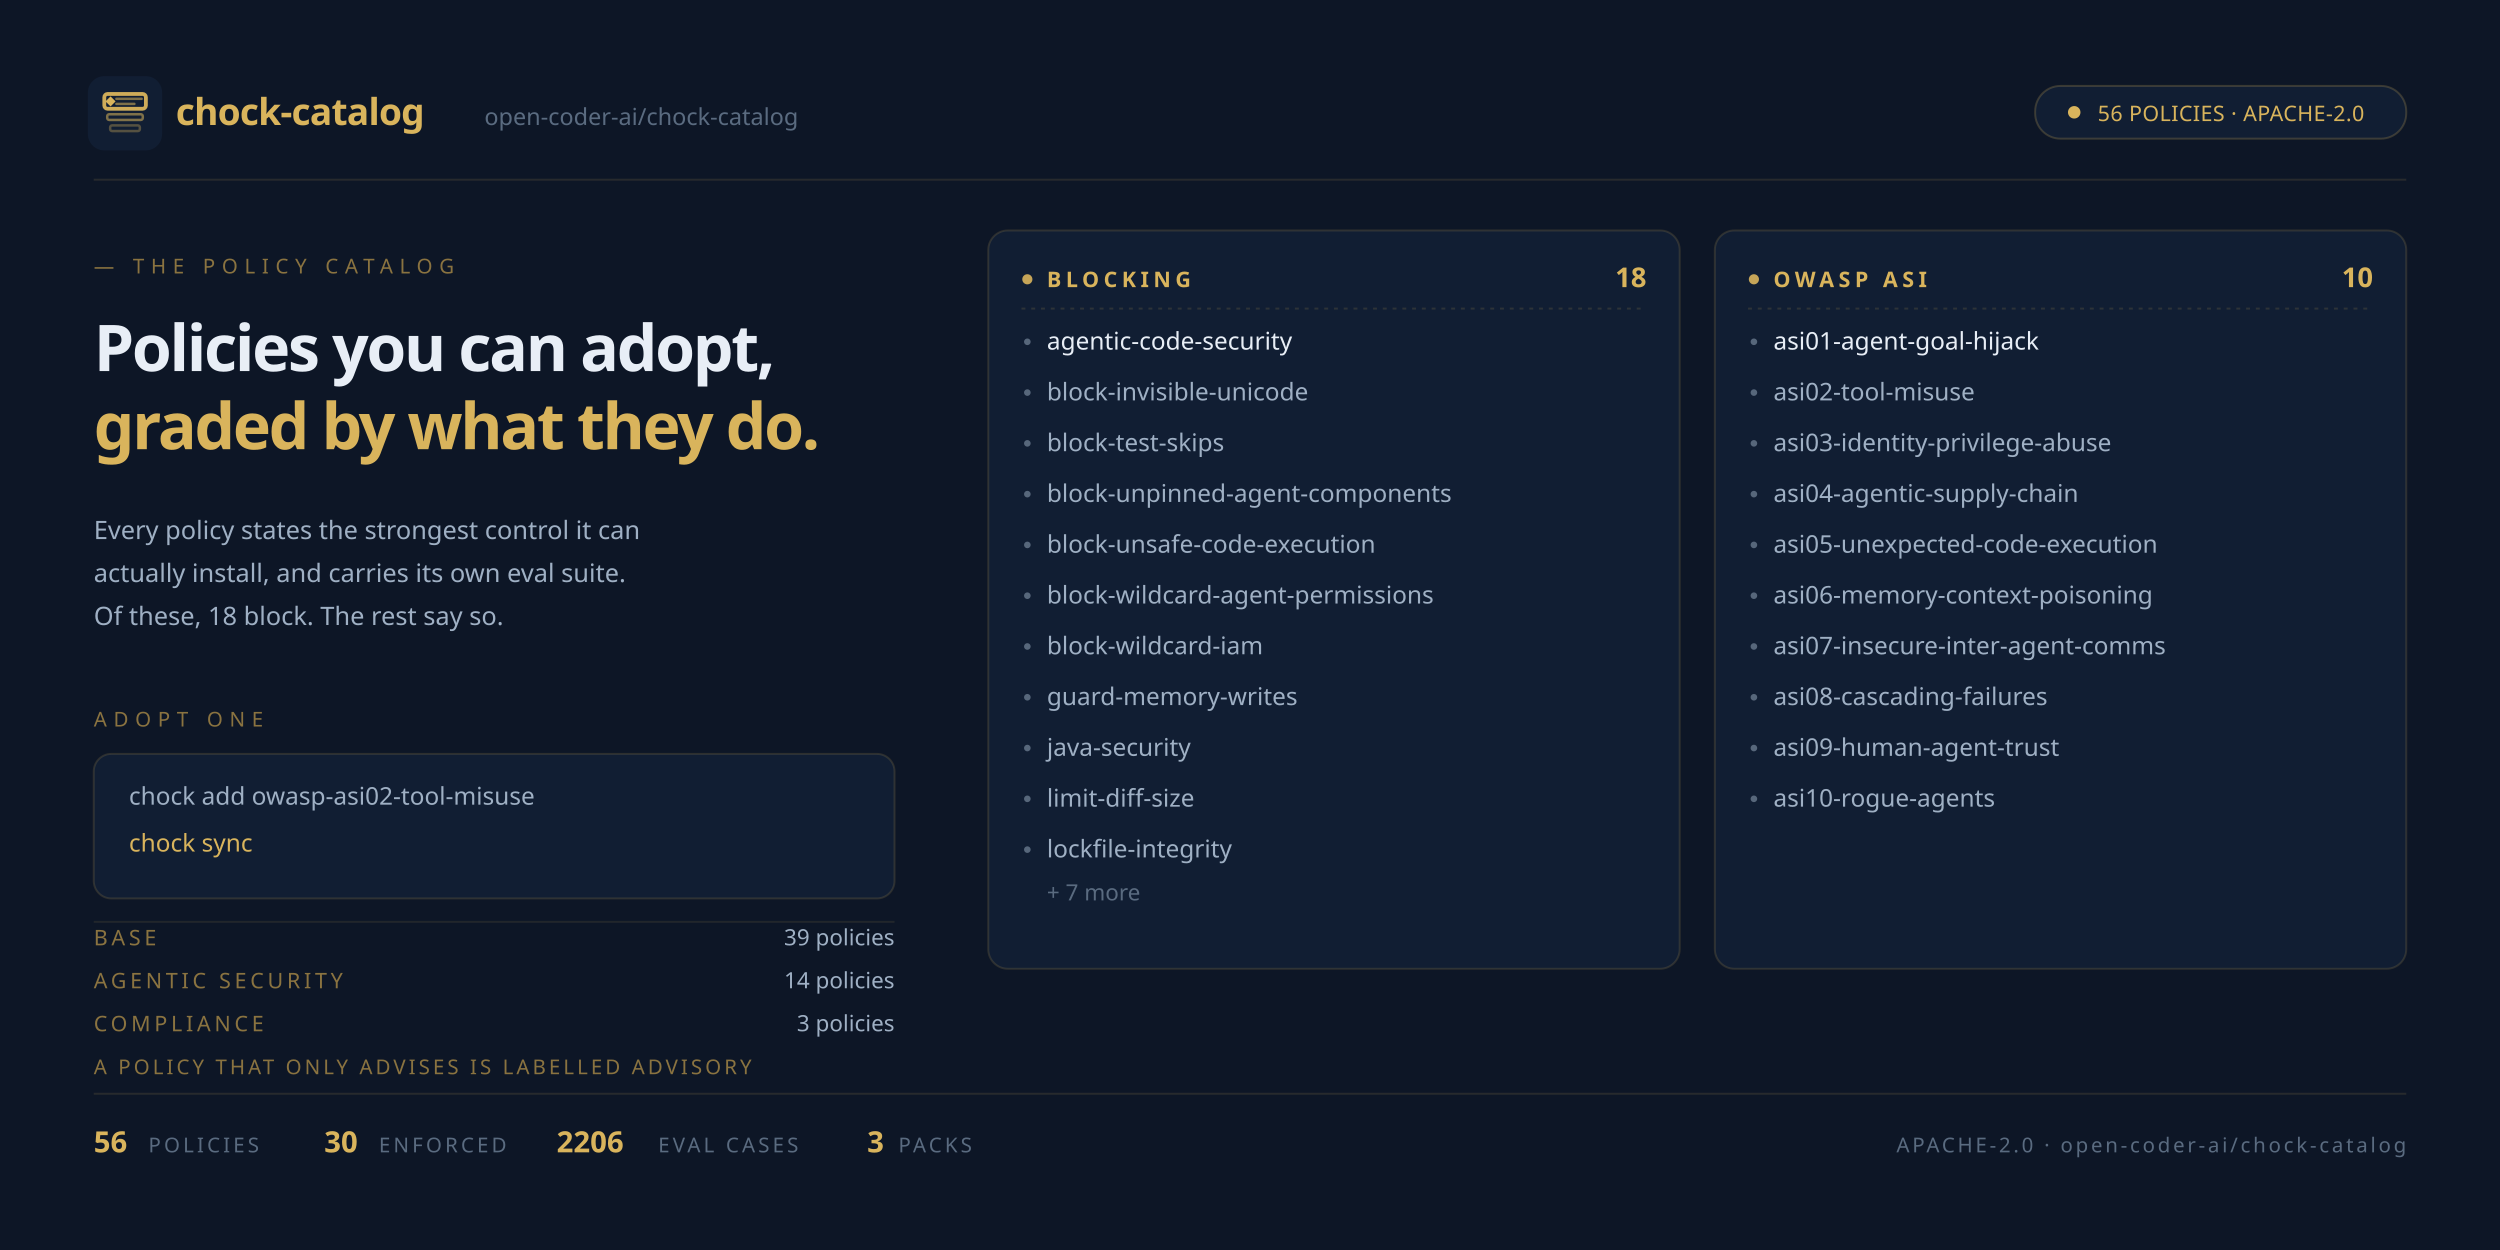
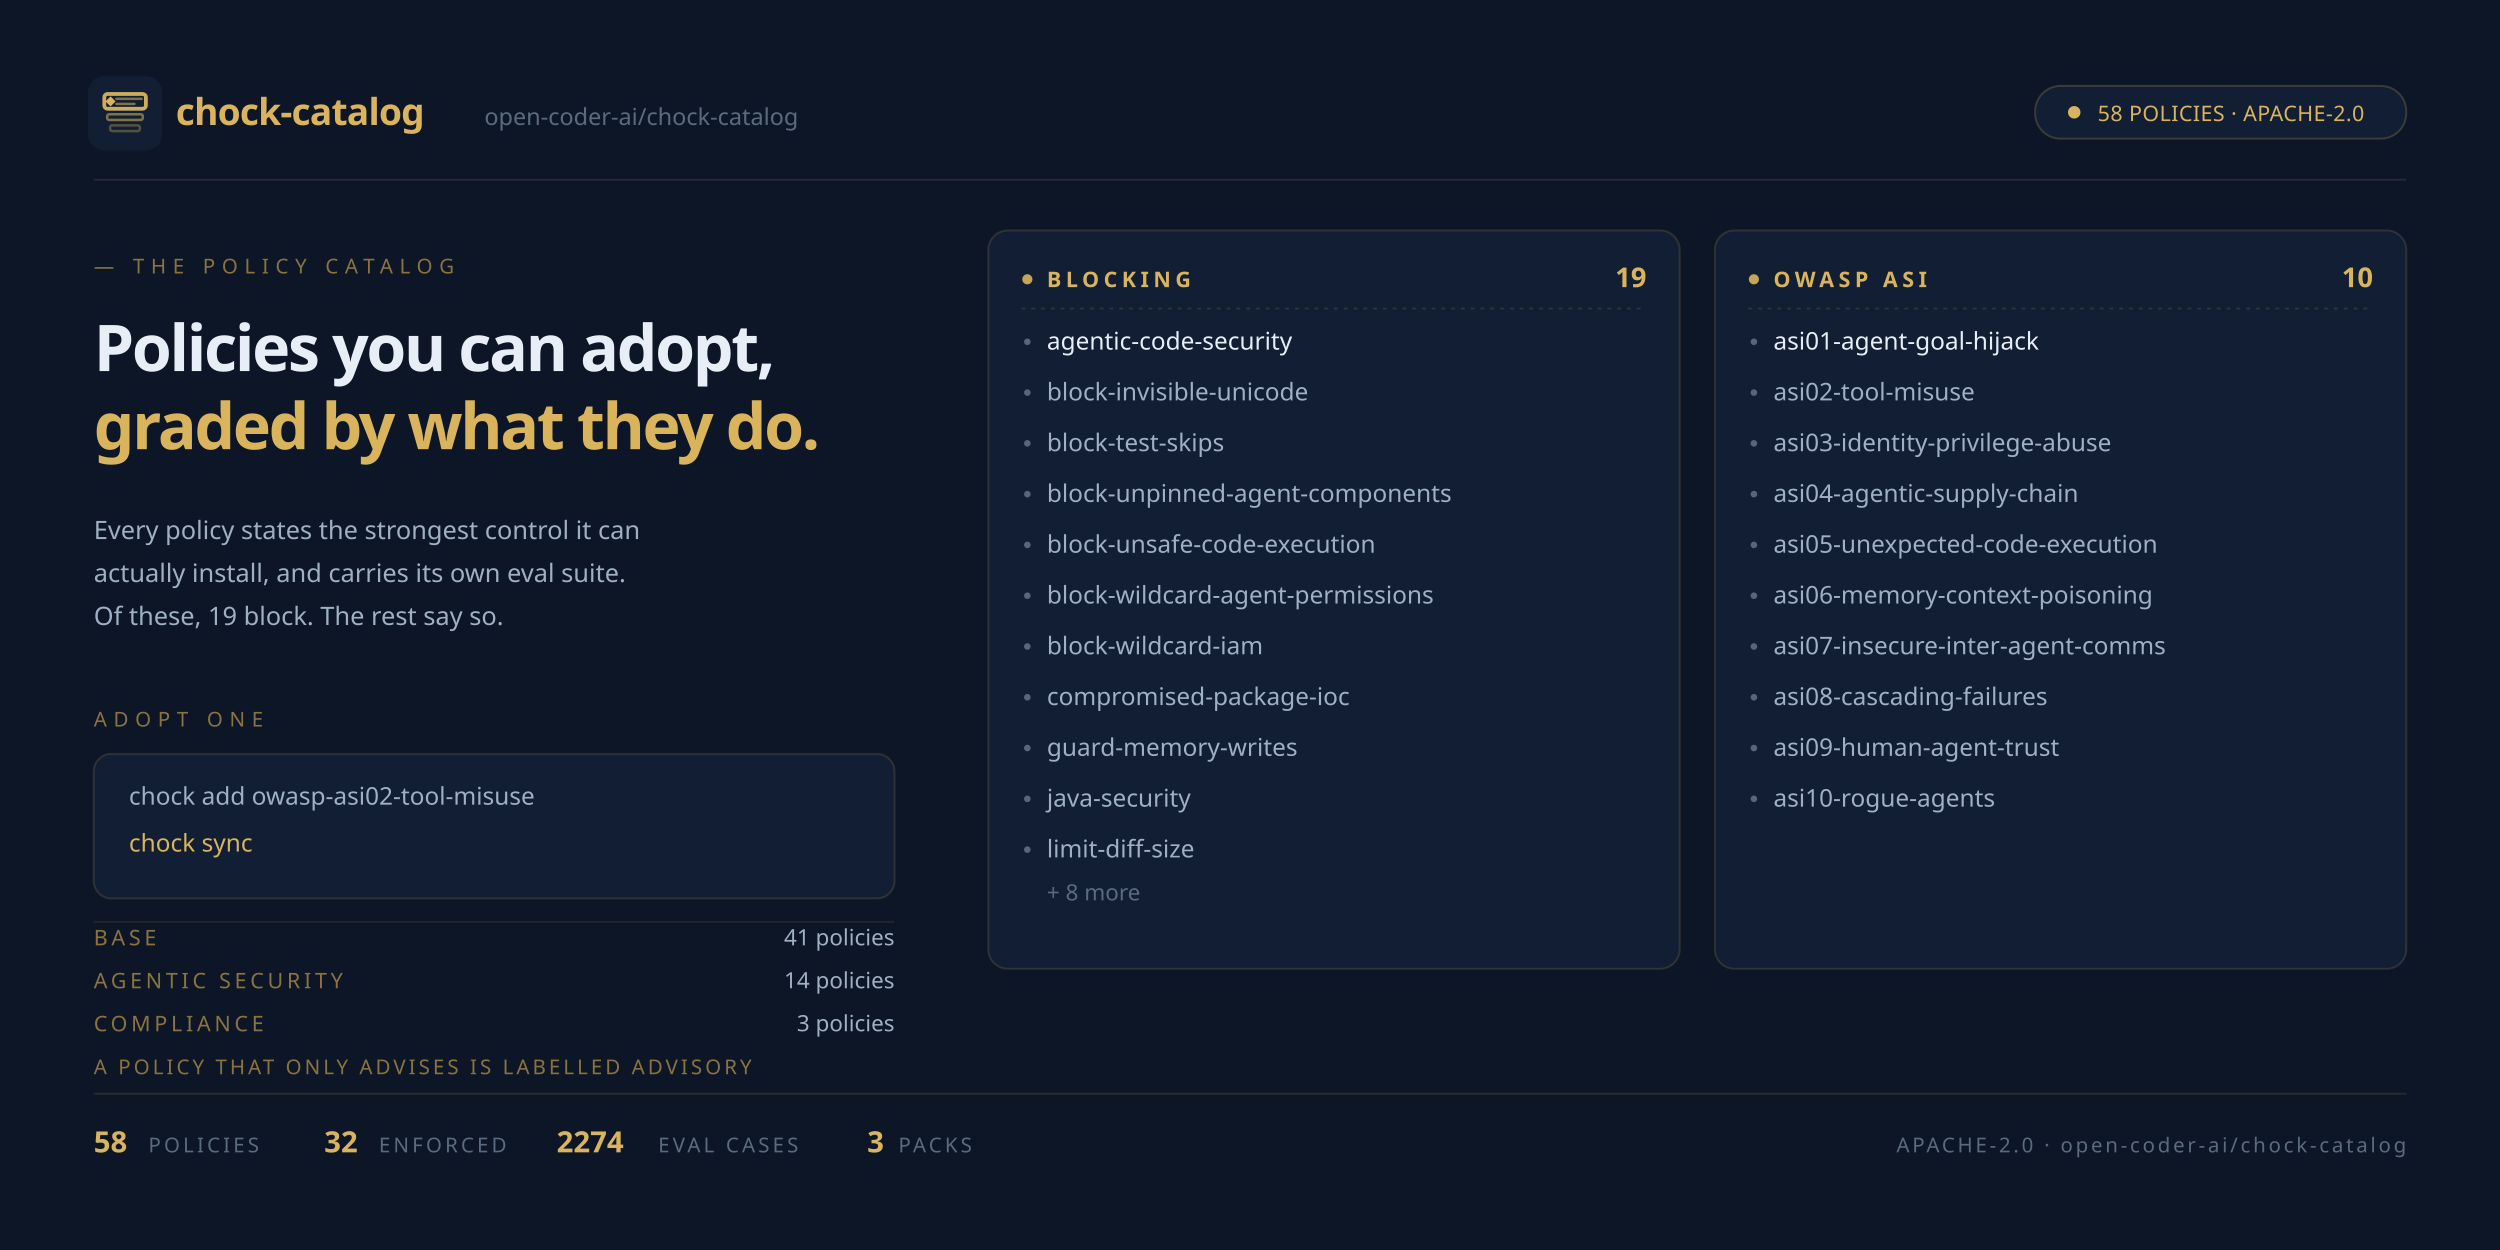
- <svg xmlns="http://www.w3.org/2000/svg" width="1280" height="640" viewBox="0 0 1280 640" role="img" aria-label="chock-catalog — the policy catalog for chock: policies you can adopt, graded by what they actually enforce. 56 policies across 3 packs (agentic-security 14, base 39, compliance 3); 30 enforced (21 at commit, 9 at pre-tool-use) and 26 advisory; 2206 eval cases. The 18 blocking policies: agentic-code-security, block-invisible-unicode, block-test-skips, block-unpinned-agent-components, block-unsafe-code-execution, block-wildcard-agent-permissions, block-wildcard-iam, guard-memory-writes, java-security, limit-diff-size, lockfile-integrity, no-a11y-regression, pin-github-actions, protect-main-branch, protect-test-integrity, scan-secrets, scan-suppression-markers, verify-dependency-exists. Full OWASP Agentic Security Initiative top ten coverage, ASI01 through ASI10. Apache-2.0.">
+ <svg xmlns="http://www.w3.org/2000/svg" width="1280" height="640" viewBox="0 0 1280 640" role="img" aria-label="chock-catalog — the policy catalog for chock: policies you can adopt, graded by what they actually enforce. 58 policies across 3 packs (agentic-security 14, base 41, compliance 3); 32 enforced (22 at commit, 10 at pre-tool-use) and 26 advisory; 2274 eval cases. The 19 blocking policies: agentic-code-security, block-invisible-unicode, block-test-skips, block-unpinned-agent-components, block-unsafe-code-execution, block-wildcard-agent-permissions, block-wildcard-iam, compromised-package-ioc, guard-memory-writes, java-security, limit-diff-size, lockfile-integrity, no-a11y-regression, pin-github-actions, protect-main-branch, protect-test-integrity, scan-secrets, scan-suppression-markers, verify-dependency-exists. Full OWASP Agentic Security Initiative top ten coverage, ASI01 through ASI10. Apache-2.0.">
  <rect width="1280" height="640" fill="#0D1626" />
  <rect x="45.0" y="39.0" width="38" height="38" rx="8.4" fill="#111E33" />
  <rect x="56.4" y="64.2" width="15.2" height="2.9" rx="1.0" fill="none" stroke="#D9B45C" stroke-width="1.29" stroke-opacity="0.34" />
  <rect x="54.9" y="58.5" width="18.2" height="2.9" rx="1.0" fill="none" stroke="#D9B45C" stroke-width="1.29" stroke-opacity="0.55" />
  <rect x="53.4" y="48.1" width="21.3" height="7.6" rx="1.7" fill="none" stroke="#D9B45C" stroke-width="1.94" stroke-opacity="0.95" />
  <rect x="54.77" y="50.10" width="3.65" height="3.65" transform="rotate(45 56.59 51.92)" fill="#D9B45C" />
  <line x1="59.6" y1="50.6" x2="72.5" y2="50.6" stroke="#D9B45C" stroke-width="1.29" stroke-opacity="0.55" stroke-linecap="round" />
  <line x1="59.6" y1="53.2" x2="68.8" y2="53.2" stroke="#D9B45C" stroke-width="1.29" stroke-opacity="0.55" stroke-linecap="round" />
  <text x="90" y="64" font-family="Geist Mono" font-size="19" font-weight="700" letter-spacing="-0.4" fill="#D9B45C">chock-catalog</text>
  <text x="248" y="64" font-family="Geist Mono" font-size="12" fill="#5A6B80">open-coder-ai/chock-catalog</text>
  <rect x="1042" y="44" width="190" height="27" rx="13" fill="#111E33" stroke="#D9B45C" stroke-opacity="0.22" />
  <circle cx="1062" cy="57.5" r="3.2" fill="#D9B45C" />
-   <text x="1074" y="62" font-family="Geist Mono" font-size="11" letter-spacing="0.2" fill="#D9B45C">56 POLICIES · APACHE-2.0</text>
+   <text x="1074" y="62" font-family="Geist Mono" font-size="11" letter-spacing="0.2" fill="#D9B45C">58 POLICIES · APACHE-2.0</text>
  <line x1="48" y1="92" x2="1232" y2="92" stroke="#D9B45C" stroke-opacity="0.13" stroke-width="1" />
  <text x="48" y="140" font-family="Geist Mono" font-size="10.5" letter-spacing="3.4" fill="#8A7340">— THE POLICY CATALOG</text>
  <text x="48" y="190" font-family="Geist Mono" font-size="33" font-weight="700" letter-spacing="-1.2" fill="#E8EEF6">Policies you can adopt,</text>
  <text x="48" y="230" font-family="Geist Mono" font-size="33" font-weight="700" letter-spacing="-1.2" fill="#D9B45C">graded by what they do.</text>
  <text x="48" y="276" font-family="Geist Mono" font-size="13" fill="#9FB0C4">Every policy states the strongest control it can</text>
  <text x="48" y="298" font-family="Geist Mono" font-size="13" fill="#9FB0C4">actually install, and carries its own eval suite.</text>
-   <text x="48" y="320" font-family="Geist Mono" font-size="13" fill="#9FB0C4">Of these, 18 block. The rest say so.</text>
+   <text x="48" y="320" font-family="Geist Mono" font-size="13" fill="#9FB0C4">Of these, 19 block. The rest say so.</text>
  <text x="48" y="372" font-family="Geist Mono" font-size="10.5" letter-spacing="3.4" fill="#8A7340">ADOPT ONE</text>
  <rect x="48" y="386" width="410" height="74" rx="9" fill="#111E33" stroke="#D9B45C" stroke-opacity="0.16" />
  <text x="66" y="412" font-family="Geist Mono" font-size="12.5" fill="#9FB0C4">chock add owasp-asi02-tool-misuse</text>
  <text x="66" y="436" font-family="Geist Mono" font-size="12.5" fill="#D9B45C">chock sync</text>
  <line x1="48" y1="472" x2="458" y2="472" stroke="#D9B45C" stroke-opacity="0.10" stroke-width="1" />
  <text x="48" y="484" font-family="Geist Mono" font-size="11" letter-spacing="1.9" fill="#8A7340">BASE</text>
-   <text x="458" y="484" font-family="Geist Mono" font-size="11.5" text-anchor="end" fill="#9FB0C4">39 policies</text>
+   <text x="458" y="484" font-family="Geist Mono" font-size="11.5" text-anchor="end" fill="#9FB0C4">41 policies</text>
  <text x="48" y="506" font-family="Geist Mono" font-size="11" letter-spacing="1.9" fill="#8A7340">AGENTIC SECURITY</text>
  <text x="458" y="506" font-family="Geist Mono" font-size="11.5" text-anchor="end" fill="#9FB0C4">14 policies</text>
  <text x="48" y="528" font-family="Geist Mono" font-size="11" letter-spacing="1.9" fill="#8A7340">COMPLIANCE</text>
  <text x="458" y="528" font-family="Geist Mono" font-size="11.5" text-anchor="end" fill="#9FB0C4">3 policies</text>
  <text x="48" y="550" font-family="Geist Mono" font-size="10.5" letter-spacing="1.55" fill="#8A7340">A POLICY THAT ONLY ADVISES IS LABELLED ADVISORY</text>
  <rect x="506" y="118" width="354" height="378" rx="10" fill="#111E33" stroke="#D9B45C" stroke-opacity="0.16" stroke-width="1" />
  <circle cx="526" cy="143" r="2.6" fill="#D9B45C" fill-opacity="0.9" />
  <text x="536" y="147" font-family="Geist Mono" font-size="11" font-weight="700" letter-spacing="2.3" fill="#D9B45C">BLOCKING</text>
-   <text x="843" y="147" font-family="Geist Mono" font-size="14" font-weight="700" text-anchor="end" fill="#D9B45C">18</text>
+   <text x="843" y="147" font-family="Geist Mono" font-size="14" font-weight="700" text-anchor="end" fill="#D9B45C">19</text>
  <line x1="523" y1="158" x2="843" y2="158" stroke="#D9B45C" stroke-opacity="0.14" stroke-width="1" stroke-dasharray="2 3" />
  <circle cx="526" cy="175" r="1.7" fill="#9FB0C4" fill-opacity="0.5" />
  <text x="536" y="179" font-family="Geist Mono" font-size="12.5" fill="#E8EEF6">agentic-code-security</text>
  <circle cx="526" cy="201" r="1.7" fill="#9FB0C4" fill-opacity="0.5" />
  <text x="536" y="205" font-family="Geist Mono" font-size="12.5" fill="#9FB0C4">block-invisible-unicode</text>
  <circle cx="526" cy="227" r="1.7" fill="#9FB0C4" fill-opacity="0.5" />
  <text x="536" y="231" font-family="Geist Mono" font-size="12.5" fill="#9FB0C4">block-test-skips</text>
  <circle cx="526" cy="253" r="1.7" fill="#9FB0C4" fill-opacity="0.5" />
  <text x="536" y="257" font-family="Geist Mono" font-size="12.5" fill="#9FB0C4">block-unpinned-agent-components</text>
  <circle cx="526" cy="279" r="1.7" fill="#9FB0C4" fill-opacity="0.5" />
  <text x="536" y="283" font-family="Geist Mono" font-size="12.5" fill="#9FB0C4">block-unsafe-code-execution</text>
  <circle cx="526" cy="305" r="1.7" fill="#9FB0C4" fill-opacity="0.5" />
  <text x="536" y="309" font-family="Geist Mono" font-size="12.5" fill="#9FB0C4">block-wildcard-agent-permissions</text>
  <circle cx="526" cy="331" r="1.7" fill="#9FB0C4" fill-opacity="0.5" />
  <text x="536" y="335" font-family="Geist Mono" font-size="12.5" fill="#9FB0C4">block-wildcard-iam</text>
  <circle cx="526" cy="357" r="1.7" fill="#9FB0C4" fill-opacity="0.5" />
-   <text x="536" y="361" font-family="Geist Mono" font-size="12.5" fill="#9FB0C4">guard-memory-writes</text>
+   <text x="536" y="361" font-family="Geist Mono" font-size="12.5" fill="#9FB0C4">compromised-package-ioc</text>
  <circle cx="526" cy="383" r="1.7" fill="#9FB0C4" fill-opacity="0.5" />
-   <text x="536" y="387" font-family="Geist Mono" font-size="12.5" fill="#9FB0C4">java-security</text>
+   <text x="536" y="387" font-family="Geist Mono" font-size="12.5" fill="#9FB0C4">guard-memory-writes</text>
  <circle cx="526" cy="409" r="1.7" fill="#9FB0C4" fill-opacity="0.5" />
-   <text x="536" y="413" font-family="Geist Mono" font-size="12.5" fill="#9FB0C4">limit-diff-size</text>
+   <text x="536" y="413" font-family="Geist Mono" font-size="12.5" fill="#9FB0C4">java-security</text>
  <circle cx="526" cy="435" r="1.7" fill="#9FB0C4" fill-opacity="0.5" />
-   <text x="536" y="439" font-family="Geist Mono" font-size="12.5" fill="#9FB0C4">lockfile-integrity</text>
-   <text x="536" y="461" font-family="Geist Mono" font-size="11.5" fill="#5A6B80">+ 7 more</text>
+   <text x="536" y="439" font-family="Geist Mono" font-size="12.5" fill="#9FB0C4">limit-diff-size</text>
+   <text x="536" y="461" font-family="Geist Mono" font-size="11.5" fill="#5A6B80">+ 8 more</text>
  <rect x="878" y="118" width="354" height="378" rx="10" fill="#111E33" stroke="#D9B45C" stroke-opacity="0.16" stroke-width="1" />
  <circle cx="898" cy="143" r="2.6" fill="#D9B45C" fill-opacity="0.9" />
  <text x="908" y="147" font-family="Geist Mono" font-size="11" font-weight="700" letter-spacing="2.3" fill="#D9B45C">OWASP ASI</text>
  <text x="1215" y="147" font-family="Geist Mono" font-size="14" font-weight="700" text-anchor="end" fill="#D9B45C">10</text>
  <line x1="895" y1="158" x2="1215" y2="158" stroke="#D9B45C" stroke-opacity="0.14" stroke-width="1" stroke-dasharray="2 3" />
  <circle cx="898" cy="175" r="1.7" fill="#9FB0C4" fill-opacity="0.5" />
  <text x="908" y="179" font-family="Geist Mono" font-size="12.5" fill="#E8EEF6">asi01-agent-goal-hijack</text>
  <circle cx="898" cy="201" r="1.7" fill="#9FB0C4" fill-opacity="0.5" />
  <text x="908" y="205" font-family="Geist Mono" font-size="12.5" fill="#9FB0C4">asi02-tool-misuse</text>
  <circle cx="898" cy="227" r="1.7" fill="#9FB0C4" fill-opacity="0.5" />
  <text x="908" y="231" font-family="Geist Mono" font-size="12.5" fill="#9FB0C4">asi03-identity-privilege-abuse</text>
  <circle cx="898" cy="253" r="1.7" fill="#9FB0C4" fill-opacity="0.5" />
  <text x="908" y="257" font-family="Geist Mono" font-size="12.5" fill="#9FB0C4">asi04-agentic-supply-chain</text>
  <circle cx="898" cy="279" r="1.7" fill="#9FB0C4" fill-opacity="0.5" />
  <text x="908" y="283" font-family="Geist Mono" font-size="12.5" fill="#9FB0C4">asi05-unexpected-code-execution</text>
  <circle cx="898" cy="305" r="1.7" fill="#9FB0C4" fill-opacity="0.5" />
  <text x="908" y="309" font-family="Geist Mono" font-size="12.5" fill="#9FB0C4">asi06-memory-context-poisoning</text>
  <circle cx="898" cy="331" r="1.7" fill="#9FB0C4" fill-opacity="0.5" />
  <text x="908" y="335" font-family="Geist Mono" font-size="12.5" fill="#9FB0C4">asi07-insecure-inter-agent-comms</text>
  <circle cx="898" cy="357" r="1.7" fill="#9FB0C4" fill-opacity="0.5" />
  <text x="908" y="361" font-family="Geist Mono" font-size="12.5" fill="#9FB0C4">asi08-cascading-failures</text>
  <circle cx="898" cy="383" r="1.7" fill="#9FB0C4" fill-opacity="0.5" />
  <text x="908" y="387" font-family="Geist Mono" font-size="12.5" fill="#9FB0C4">asi09-human-agent-trust</text>
  <circle cx="898" cy="409" r="1.7" fill="#9FB0C4" fill-opacity="0.5" />
  <text x="908" y="413" font-family="Geist Mono" font-size="12.5" fill="#9FB0C4">asi10-rogue-agents</text>
  <line x1="48" y1="560" x2="1232" y2="560" stroke="#D9B45C" stroke-opacity="0.13" stroke-width="1" />
-   <text x="48" y="590" font-family="Geist Mono" font-size="15" font-weight="700" fill="#D9B45C">56</text>
+   <text x="48" y="590" font-family="Geist Mono" font-size="15" font-weight="700" fill="#D9B45C">58</text>
  <text x="76" y="590" font-family="Geist Mono" font-size="10.5" letter-spacing="1.6" fill="#5A6B80">POLICIES</text>
-   <text x="166" y="590" font-family="Geist Mono" font-size="15" font-weight="700" fill="#D9B45C">30</text>
+   <text x="166" y="590" font-family="Geist Mono" font-size="15" font-weight="700" fill="#D9B45C">32</text>
  <text x="194" y="590" font-family="Geist Mono" font-size="10.5" letter-spacing="1.6" fill="#5A6B80">ENFORCED</text>
-   <text x="285" y="590" font-family="Geist Mono" font-size="15" font-weight="700" fill="#D9B45C">2206</text>
+   <text x="285" y="590" font-family="Geist Mono" font-size="15" font-weight="700" fill="#D9B45C">2274</text>
  <text x="337" y="590" font-family="Geist Mono" font-size="10.5" letter-spacing="1.6" fill="#5A6B80">EVAL CASES</text>
  <text x="444" y="590" font-family="Geist Mono" font-size="15" font-weight="700" fill="#D9B45C">3</text>
  <text x="460" y="590" font-family="Geist Mono" font-size="10.5" letter-spacing="1.6" fill="#5A6B80">PACKS</text>
  <text x="1232" y="590" font-family="Geist Mono" font-size="10.5" letter-spacing="1.4" text-anchor="end" fill="#5A6B80">APACHE-2.0 · open-coder-ai/chock-catalog</text>
</svg>
